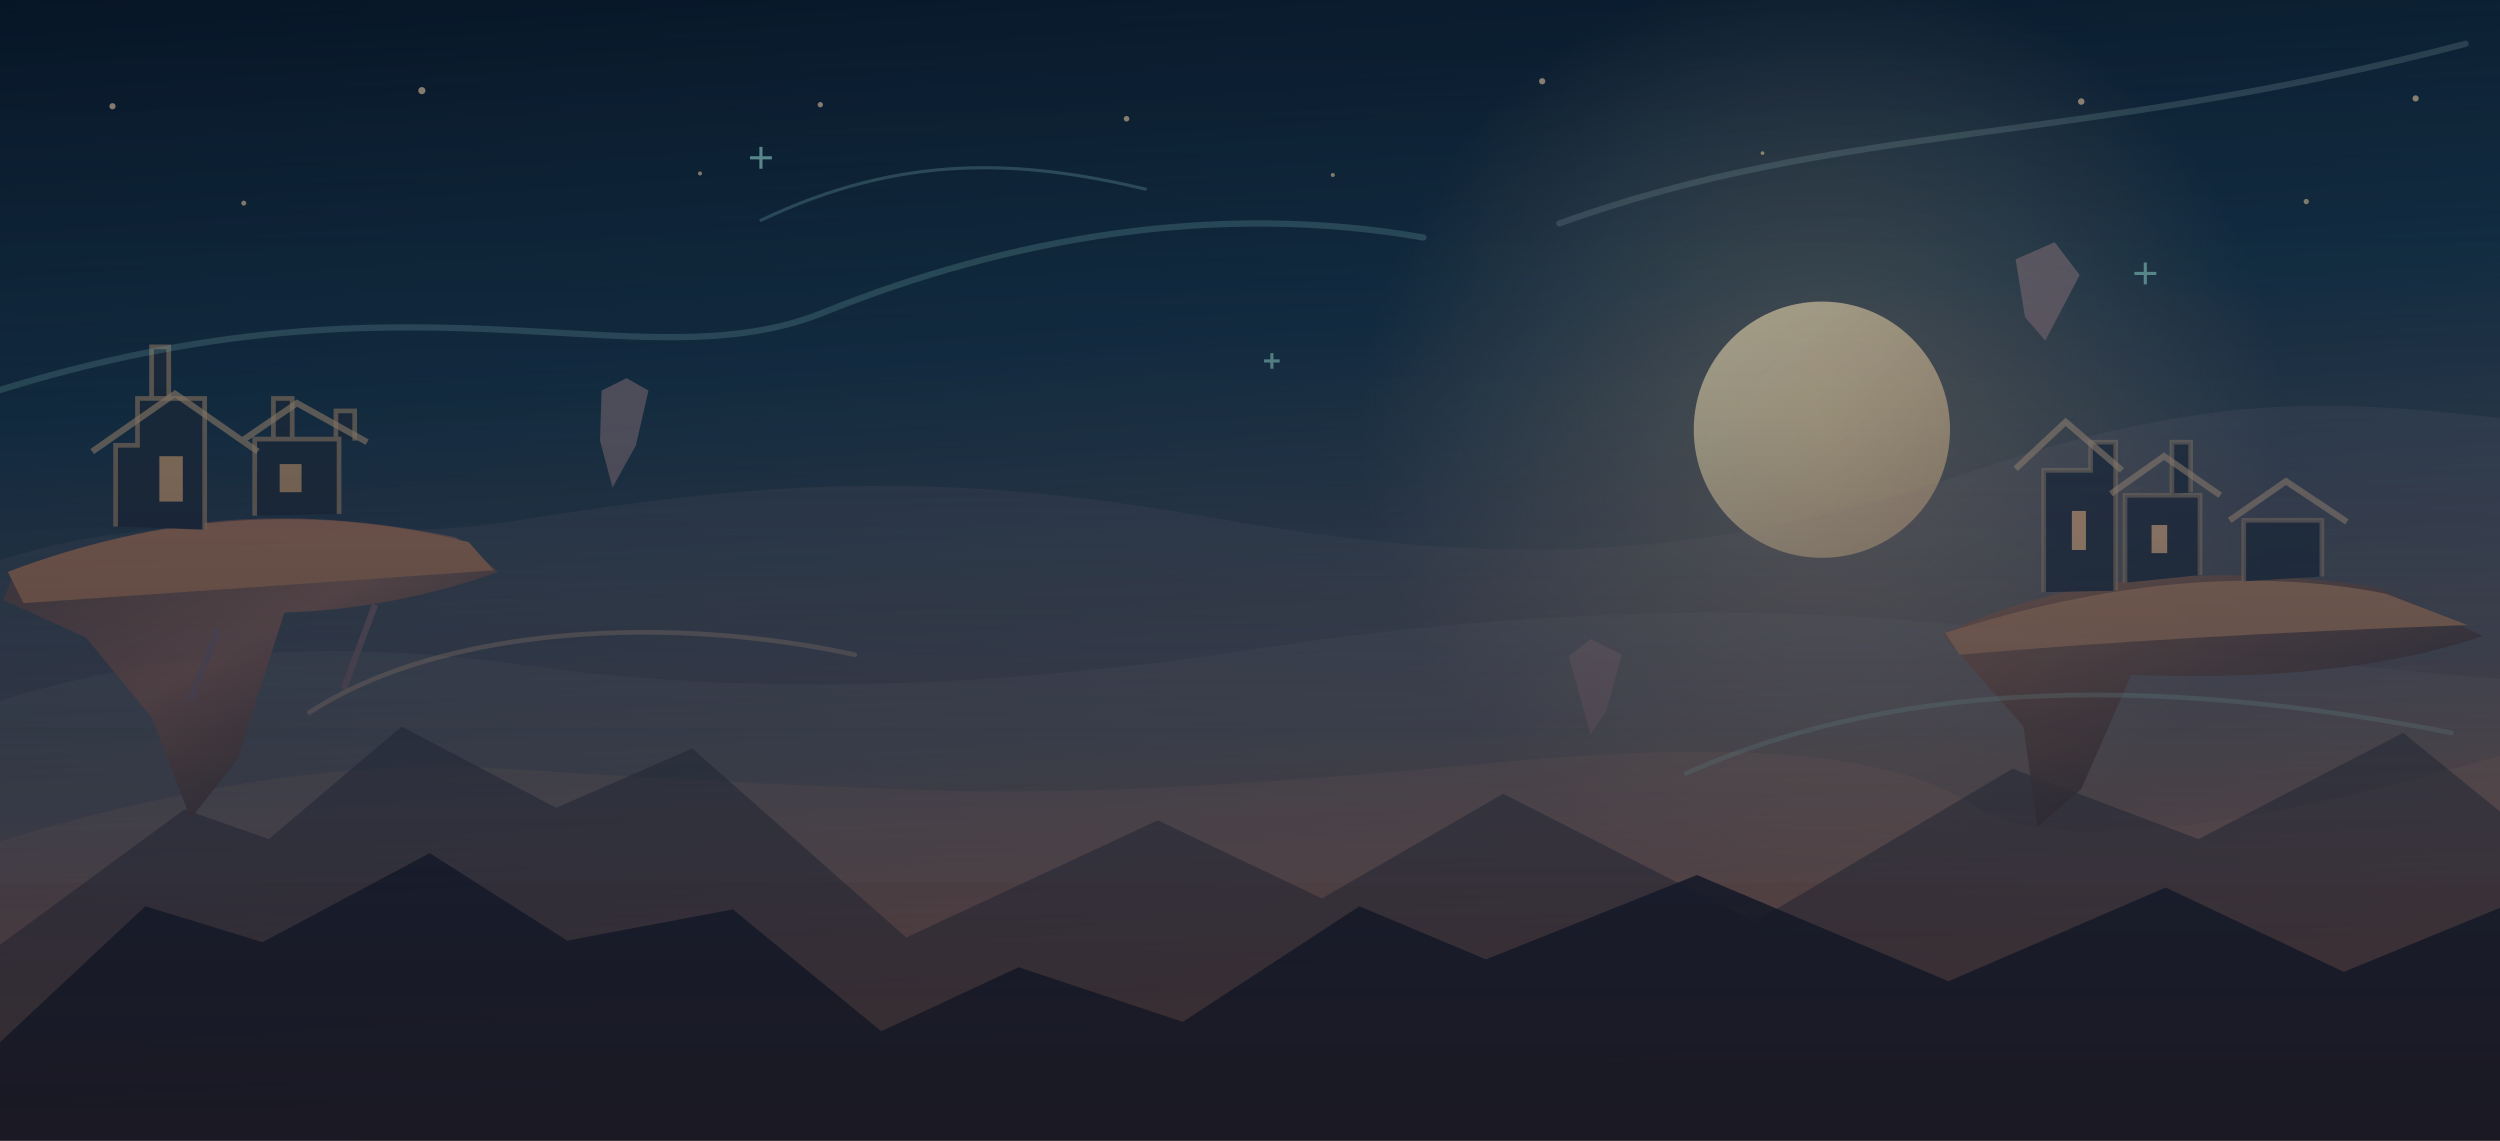
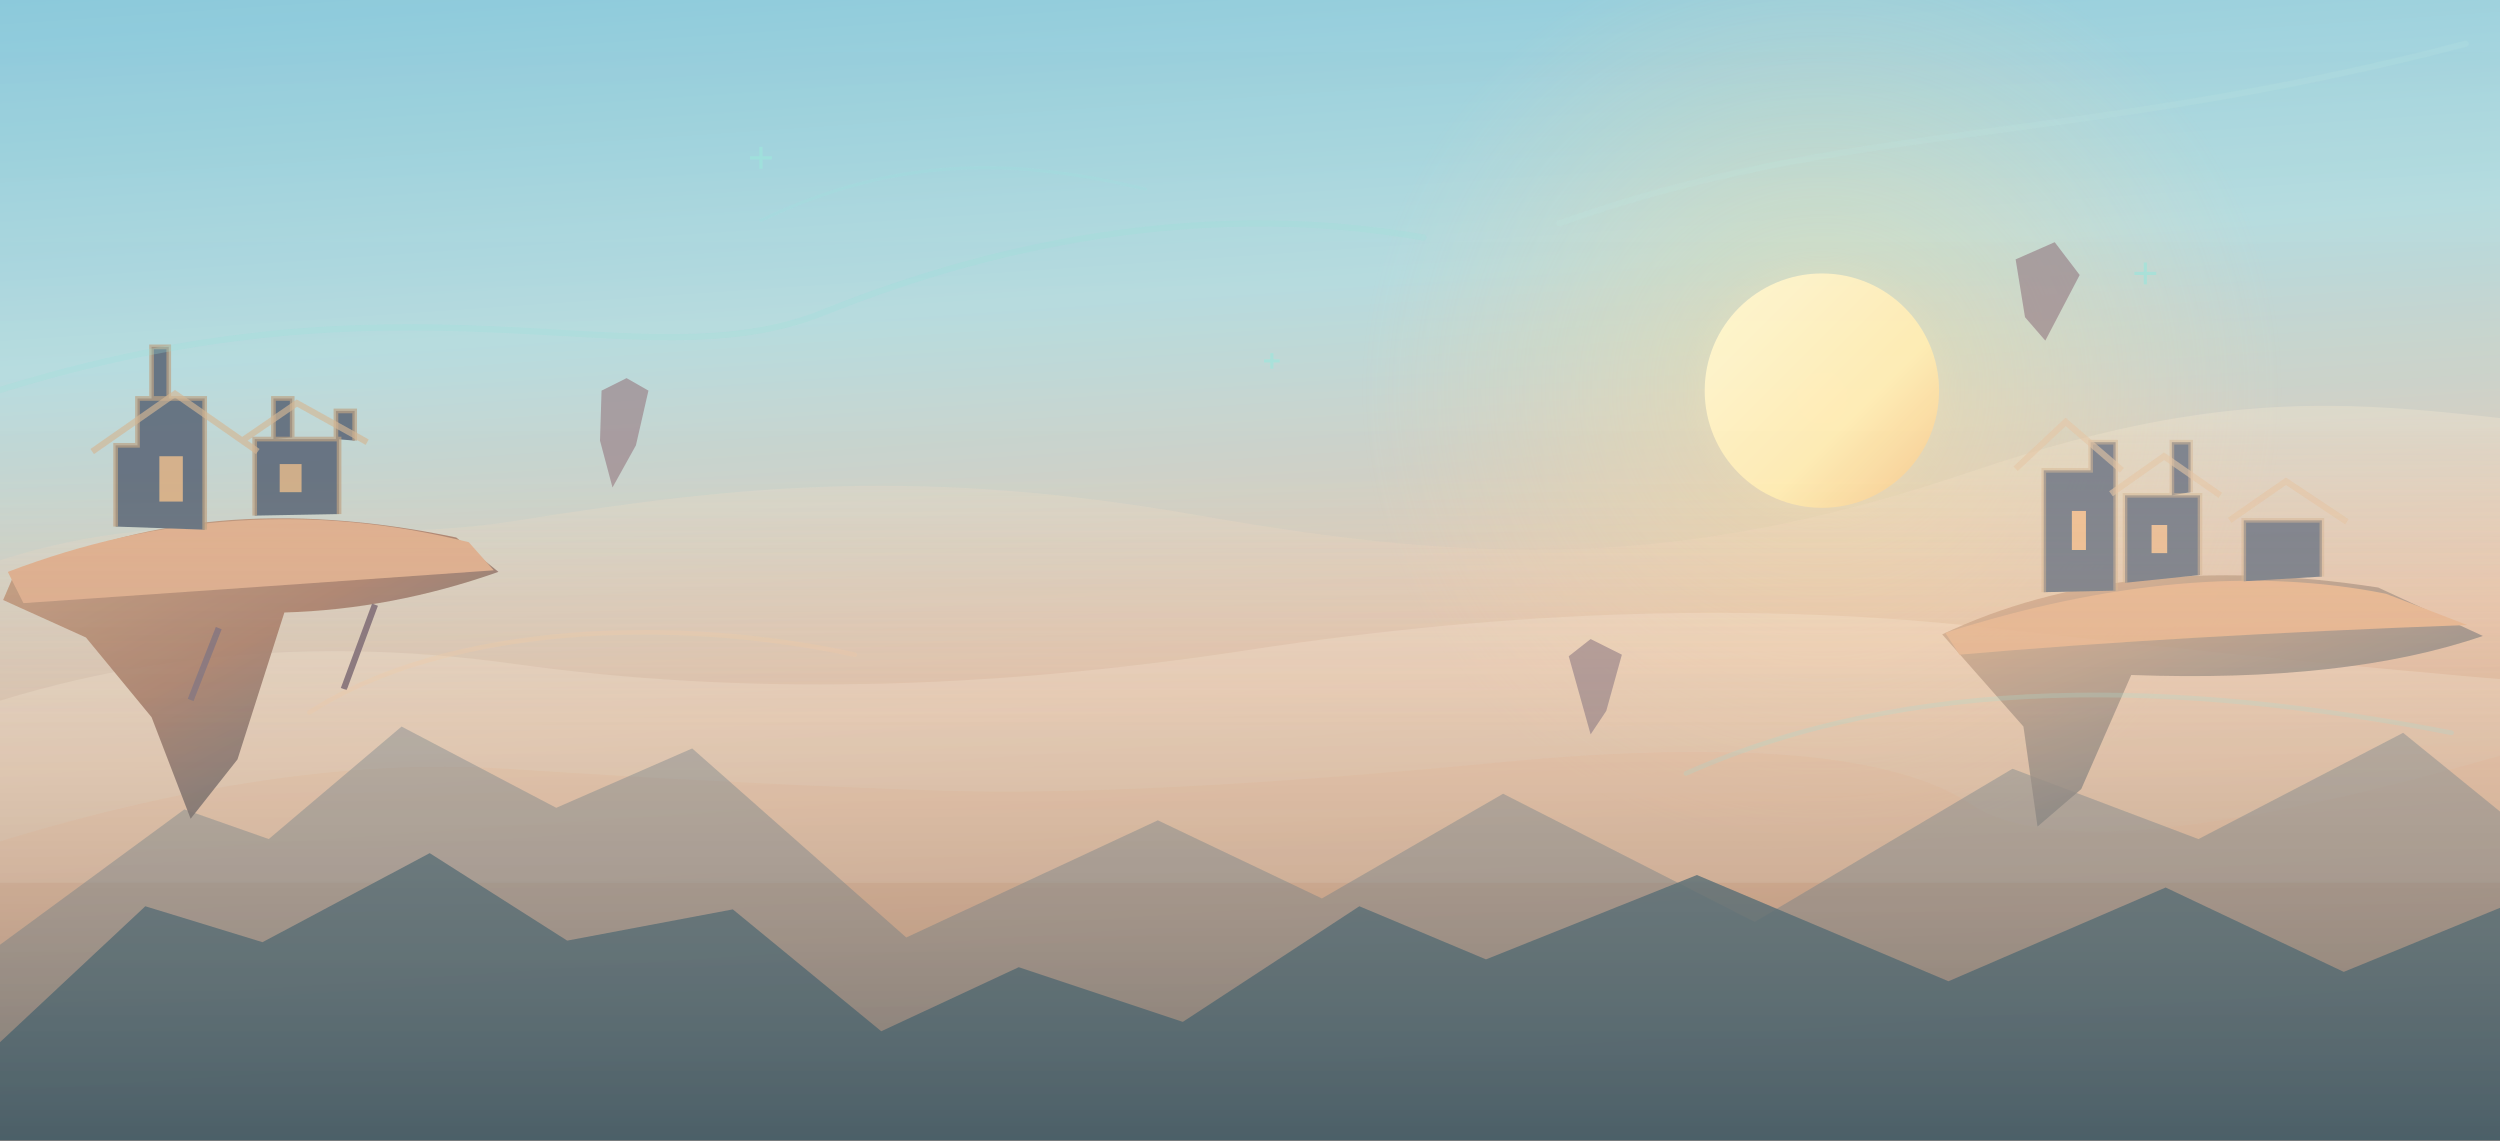
<svg xmlns="http://www.w3.org/2000/svg" width="1600" height="730" viewBox="0 0 1600 730" role="img" aria-label="Himmel über den schwebenden Grenzlanden von Zephras">
  <defs>
    <linearGradient id="sky" x1="0" y1="0" x2=".15" y2="1">
-       <stop stop-color="#071526" />
-       <stop offset=".36" stop-color="#16354c" />
-       <stop offset=".70" stop-color="#5a5d69" />
-       <stop offset="1" stop-color="#c5856b" />
+       <stop stop-color="#88c8db" />
+       <stop offset=".32" stop-color="#b4dbe0" />
+       <stop offset=".66" stop-color="#e8c5ac" />
+       <stop offset="1" stop-color="#dfa47d" />
    </linearGradient>
    <radialGradient id="halo">
-       <stop stop-color="#f6d69b" stop-opacity=".7" />
-       <stop offset=".28" stop-color="#facf9f" stop-opacity=".25" />
-       <stop offset="1" stop-color="#ffd09d" stop-opacity="0" />
+       <stop stop-color="#fff2c4" stop-opacity=".74" />
+       <stop offset=".30" stop-color="#ffde9c" stop-opacity=".34" />
+       <stop offset="1" stop-color="#ffd4a3" stop-opacity="0" />
    </radialGradient>
-     <linearGradient id="moon" x1="0" y1="0" x2="1" y2="1">
-       <stop stop-color="#fff2c6" />
-       <stop offset="1" stop-color="#d9b88f" />
+     <linearGradient id="sun" x1="0" y1="0" x2="1" y2="1">
+       <stop stop-color="#fff8d4" />
+       <stop offset=".62" stop-color="#ffecb3" />
+       <stop offset="1" stop-color="#f7c78b" />
    </linearGradient>
    <linearGradient id="rock" x1="0" y1="0" x2=".9" y2="1">
-       <stop stop-color="#57464b" />
-       <stop offset=".47" stop-color="#8b6861" />
-       <stop offset="1" stop-color="#272d3b" />
+       <stop stop-color="#c69d7d" />
+       <stop offset=".47" stop-color="#a77965" />
+       <stop offset="1" stop-color="#526575" />
    </linearGradient>
    <linearGradient id="rocklight" x1="0" y1="0" x2=".8" y2="1">
-       <stop stop-color="#a57662" />
-       <stop offset="1" stop-color="#2a2f3f" />
+       <stop stop-color="#e3b08a" />
+       <stop offset="1" stop-color="#687683" />
    </linearGradient>
    <linearGradient id="cloud" x1="0" y1="0" x2="0" y2="1">
-       <stop stop-color="#9d92a7" stop-opacity=".42" />
-       <stop offset="1" stop-color="#eeb3a0" stop-opacity=".07" />
+       <stop stop-color="#fff1d7" stop-opacity=".74" />
+       <stop offset="1" stop-color="#f6bba1" stop-opacity=".12" />
    </linearGradient>
    <linearGradient id="fade" x1="0" y1="0" x2="0" y2="1">
-       <stop stop-color="#071424" stop-opacity=".18" />
-       <stop offset=".42" stop-color="#091323" stop-opacity=".38" />
-       <stop offset="1" stop-color="#140f19" stop-opacity=".66" />
+       <stop stop-color="#c6e4e6" stop-opacity=".04" />
+       <stop offset=".42" stop-color="#f8dfbe" stop-opacity=".05" />
+       <stop offset="1" stop-color="#213d4c" stop-opacity=".38" />
    </linearGradient>
    <filter id="blur">
      <feGaussianBlur stdDeviation="24" />
    </filter>
    <filter id="glow">
      <feGaussianBlur stdDeviation="3" />
    </filter>
  </defs>
  <rect width="1600" height="730" fill="url(#sky)" />
-   <g opacity=".65" fill="#fcdbac">
-     <circle cx="72" cy="68" r="2" />
-     <circle cx="156" cy="130" r="1.6" />
-     <circle cx="270" cy="58" r="2.3" />
-     <circle cx="448" cy="111" r="1.3" />
-     <circle cx="525" cy="67" r="1.7" />
-     <circle cx="721" cy="76" r="1.8" />
-     <circle cx="853" cy="112" r="1.3" />
-     <circle cx="987" cy="52" r="2" />
-     <circle cx="1128" cy="98" r="1.2" />
-     <circle cx="1332" cy="65" r="2.1" />
-     <circle cx="1476" cy="129" r="1.7" />
-     <circle cx="1546" cy="63" r="2" />
-   </g>
-   <circle cx="1166" cy="275" r="295" fill="url(#halo)" />
-   <circle cx="1166" cy="275" r="82" fill="url(#moon)" opacity=".88" />
+   <circle cx="1166" cy="250" r="295" fill="url(#halo)" />
+   <circle cx="1166" cy="250" r="75" fill="url(#sun)" opacity=".97" />
  <path d="M-60 382C106 306 188 356 332 333S591 299 768 330 1075 365 1261 302s266-41 416-26v190H-60Z" fill="url(#cloud)" opacity=".35" />
-   <path d="M-70 474Q116 395 330 425T799 416T1275 402T1678 441V565H-70Z" fill="#abb5bc" opacity=".10" />
-   <path d="M-30 548Q171 482 324 492T603 506T959 488T1262 515T1636 473V679H-30Z" fill="#e0a28c" opacity=".15" />
-   <path d="M-10 612L118 518 172 537 257 465 356 517 443 479 580 600 741 525 846 575 962 508 1123 590 1288 492 1407 537 1538 469 1650 560V730H-10Z" fill="#273342" opacity=".48" />
-   <path d="M0 667L93 580 168 603 275 546 363 602 469 582 564 660 652 619 757 654 870 580 951 614 1086 560 1247 628 1386 568 1500 622 1600 581V730H0Z" fill="#1b2435" opacity=".88" />
+   <path d="M-70 474Q116 395 330 425T799 416T1275 402T1678 441V565H-70Z" fill="#fff0dd" opacity=".27" />
+   <path d="M-30 548Q171 482 324 492T603 506T959 488T1262 515T1636 473V679H-30Z" fill="#f2ba96" opacity=".27" />
+   <path d="M-10 612L118 518 172 537 257 465 356 517 443 479 580 600 741 525 846 575 962 508 1123 590 1288 492 1407 537 1538 469 1650 560V730H-10Z" fill="#75828a" opacity=".44" />
+   <path d="M0 667L93 580 168 603 275 546 363 602 469 582 564 660 652 619 757 654 870 580 951 614 1086 560 1247 628 1386 568 1500 622 1600 581V730H0Z" fill="#536b75" opacity=".82" />
  <g transform="translate(90 335)" opacity=".9">
    <path d="M-82 35Q39-25 202 9L229 31Q161 55 92 57L62 151 32 189 7 124-35 73-88 49Z" fill="url(#rock)" />
-     <path d="M-85 31Q62-25 210 12L226 30Q85 40-75 51Z" fill="#b27d62" />
-     <path d="M-16 2V-50h14V-80h43v84M7-80v-33h11v34M73-5v-49h54v48M85-54v-26h12v25M125-54v-18h12v19" fill="#243344" stroke="#b99a78" stroke-opacity=".7" stroke-width="3" />
+     <path d="M-85 31Q62-25 210 12L226 30Q85 40-75 51Z" fill="#dfaa87" />
+     <path d="M-16 2V-50h14V-80h43v84M7-80v-33h11v34M73-5v-49h54v48M85-54v-26h12v25M125-54v-18h12v19" fill="#566476" stroke="#b99a78" stroke-opacity=".7" stroke-width="3" />
    <path d="M-31-46L22-83 75-46M65-53L100-77 145-52" fill="none" stroke="#d5b18a" stroke-opacity=".65" stroke-width="4" />
    <rect x="12" y="-43" width="15" height="29" fill="#f6bd83" opacity=".8" />
    <rect x="89" y="-38" width="14" height="18" fill="#f6bd83" opacity=".75" />
    <path d="M50 67l-18 46M150 52l-20 54" stroke="#7a6672" stroke-width="4" />
  </g>
  <g transform="translate(1408 373)" opacity=".85">
    <path d="M-165 33Q-49-22 114 3L181 34Q94 64-44 59L-76 132-104 156-113 92Z" fill="url(#rocklight)" />
-     <path d="M-163 32Q-6-18 119 7L171 27Q-17 34-154 46Z" fill="#c08d6f" />
-     <path d="M-100 6v-78h30v-18h16v95M-48 0v-56h48V-5M-18-56v-34h12v32M28-1v-39h50v36" fill="#28374a" stroke="#d2b18d" stroke-opacity=".5" stroke-width="3" />
+     <path d="M-163 32Q-6-18 119 7L171 27Q-17 34-154 46Z" fill="#eab58e" />
+     <path d="M-100 6v-78h30v-18h16v95M-48 0v-56h48V-5M-18-56v-34h12v32M28-1v-39h50v36" fill="#687283" stroke="#d2b18d" stroke-opacity=".5" stroke-width="3" />
    <path d="M-118-73L-86-103-50-72M-57-57L-23-81 13-56M19-40L55-65 94-39" fill="none" stroke="#e5c29f" stroke-opacity=".6" stroke-width="4" />
    <rect x="-82" y="-46" width="9" height="25" fill="#f1bc8d" />
    <rect x="-31" y="-37" width="10" height="18" fill="#ecbb91" />
  </g>
  <g fill="#978088" opacity=".7">
    <path d="M385 250l16-8 14 8-8 35-15 27-8-30Z" />
    <path d="M1004 420l14-11 20 10-10 36-10 15Z" />
    <path d="M1290 166l25-11 16 21-22 42-13-15Z" />
  </g>
  <g fill="none" stroke-linecap="round">
    <path d="M-20 256C263 162 408 248 527 200S779 129 911 152" stroke="#95dfd7" opacity=".26" stroke-width="4" />
    <path d="M998 143c180-65 332-50 580-115" stroke="#bce5df" opacity=".20" stroke-width="4" />
    <path d="M198 456c88-57 234-62 349-37" stroke="#f8cea4" opacity=".30" stroke-width="3" />
    <path d="M1079 495c144-64 315-60 490-26" stroke="#a9e6db" opacity=".27" stroke-width="3" />
    <path d="M487 141c90-43 166-39 246-20" stroke="#9be0e0" opacity=".28" stroke-width="2" />
  </g>
  <g stroke="#9be6dc" opacity=".7">
    <path d="M487 94v14m-7-7h14M1373 168v14m-7-7h14M814 226v10m-5-5h10" stroke-width="2" />
  </g>
  <rect width="1600" height="730" fill="url(#fade)" />
</svg>
